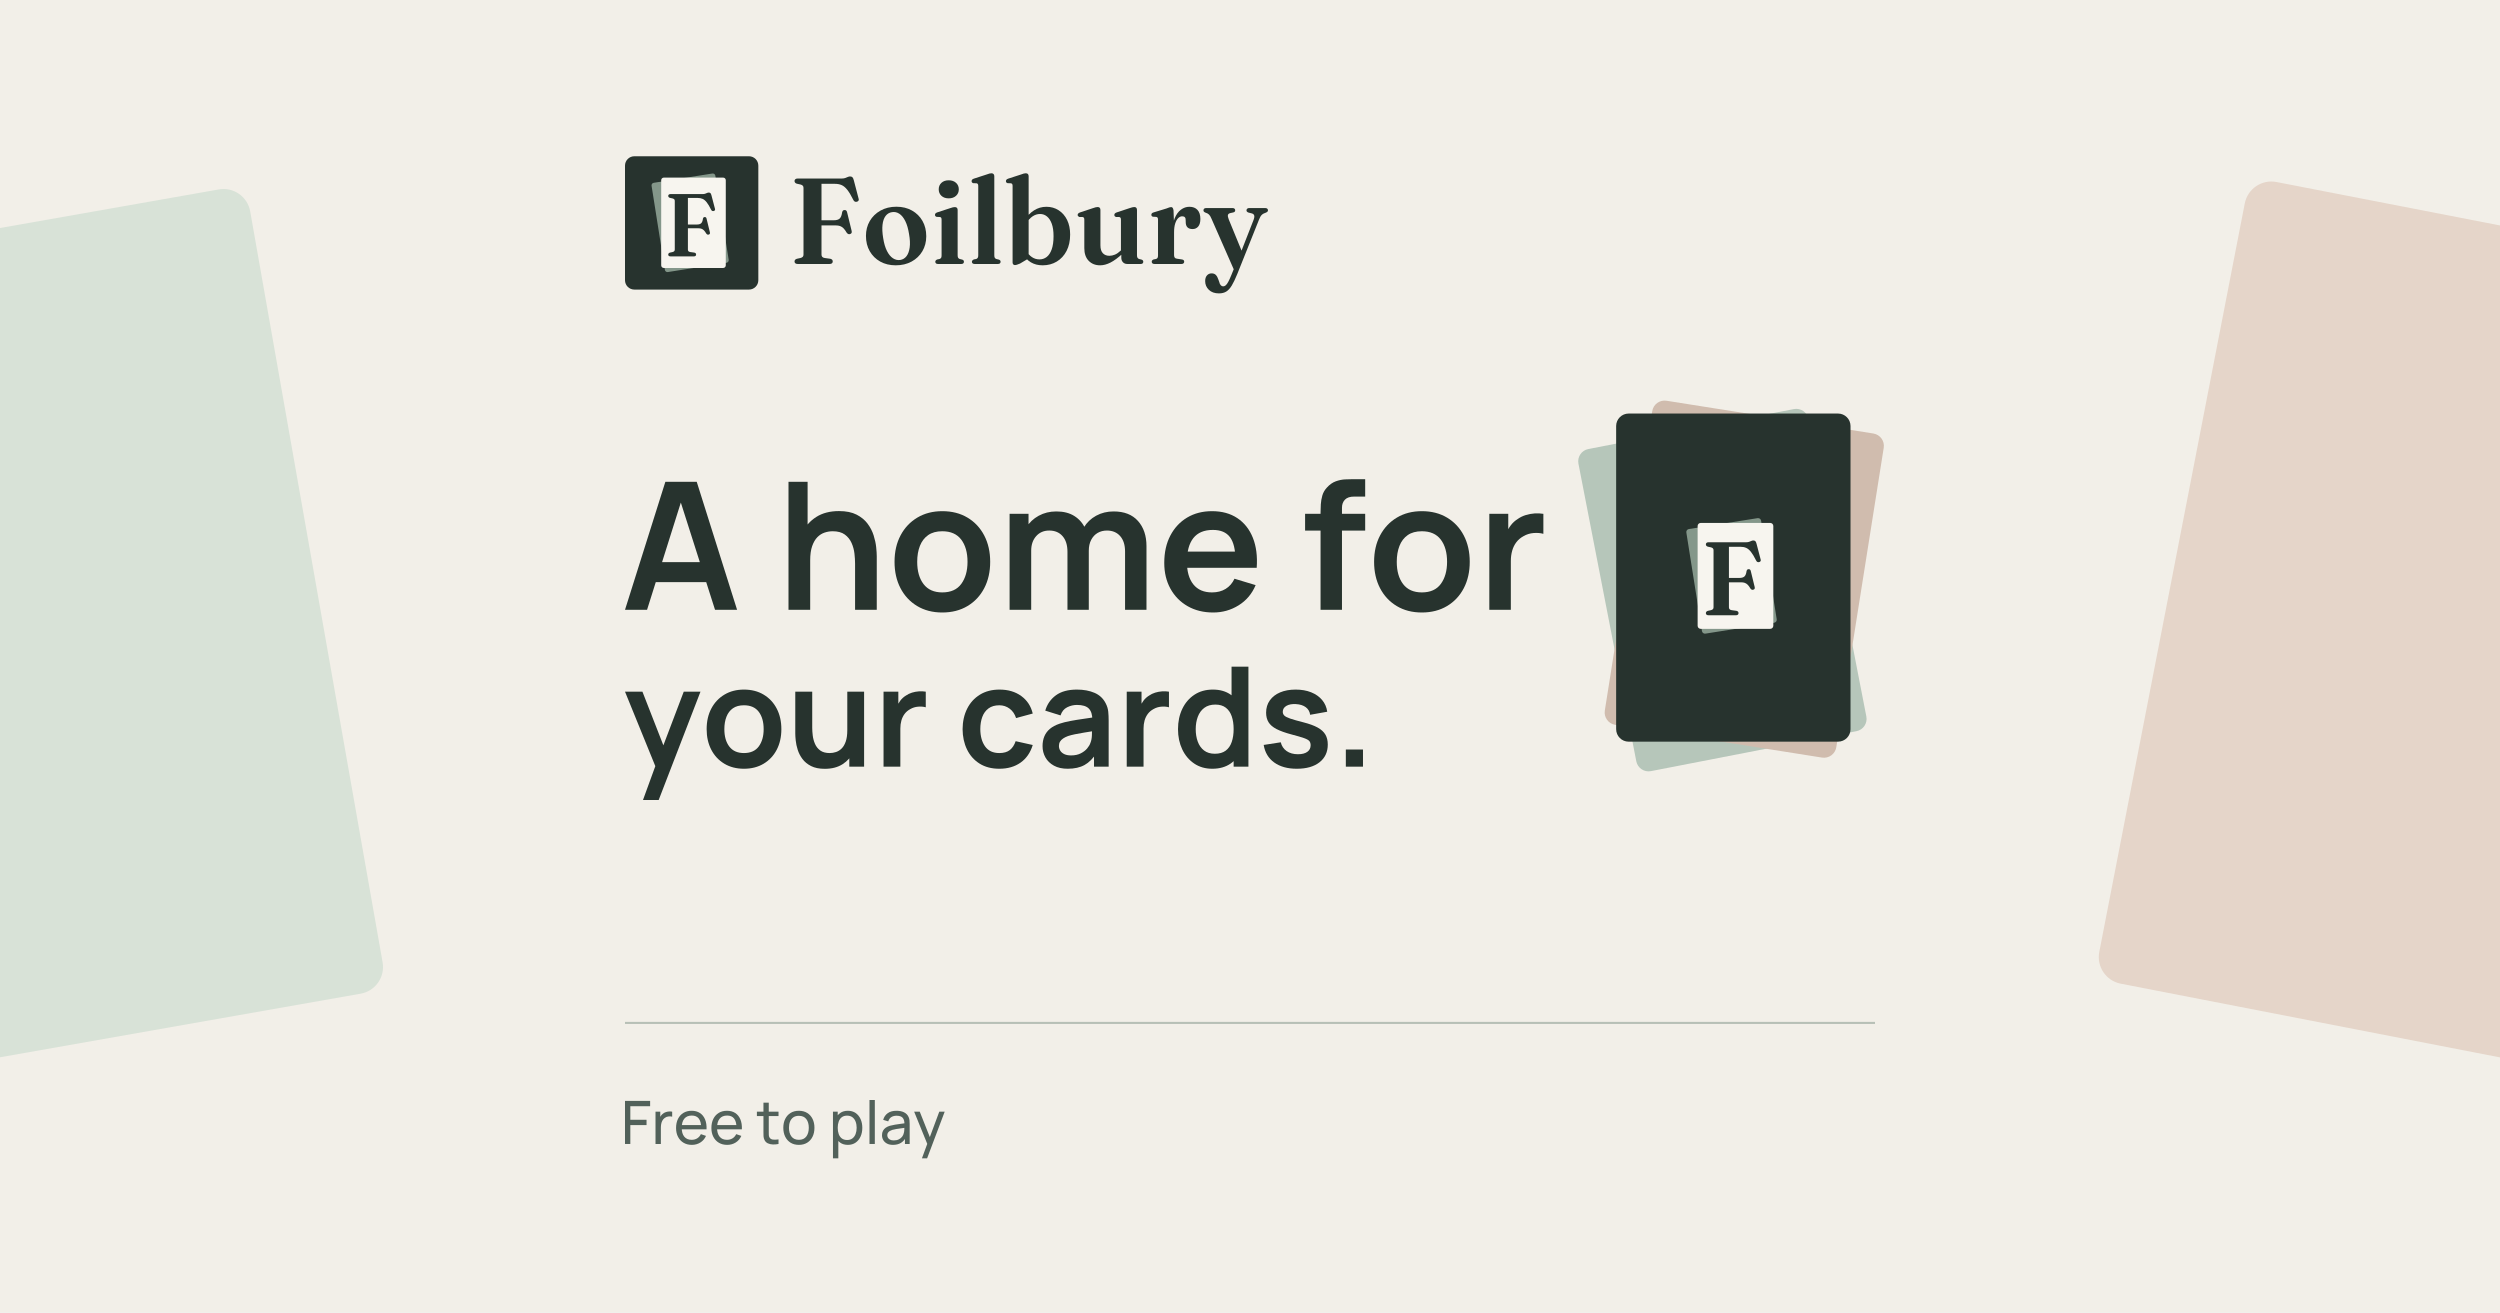
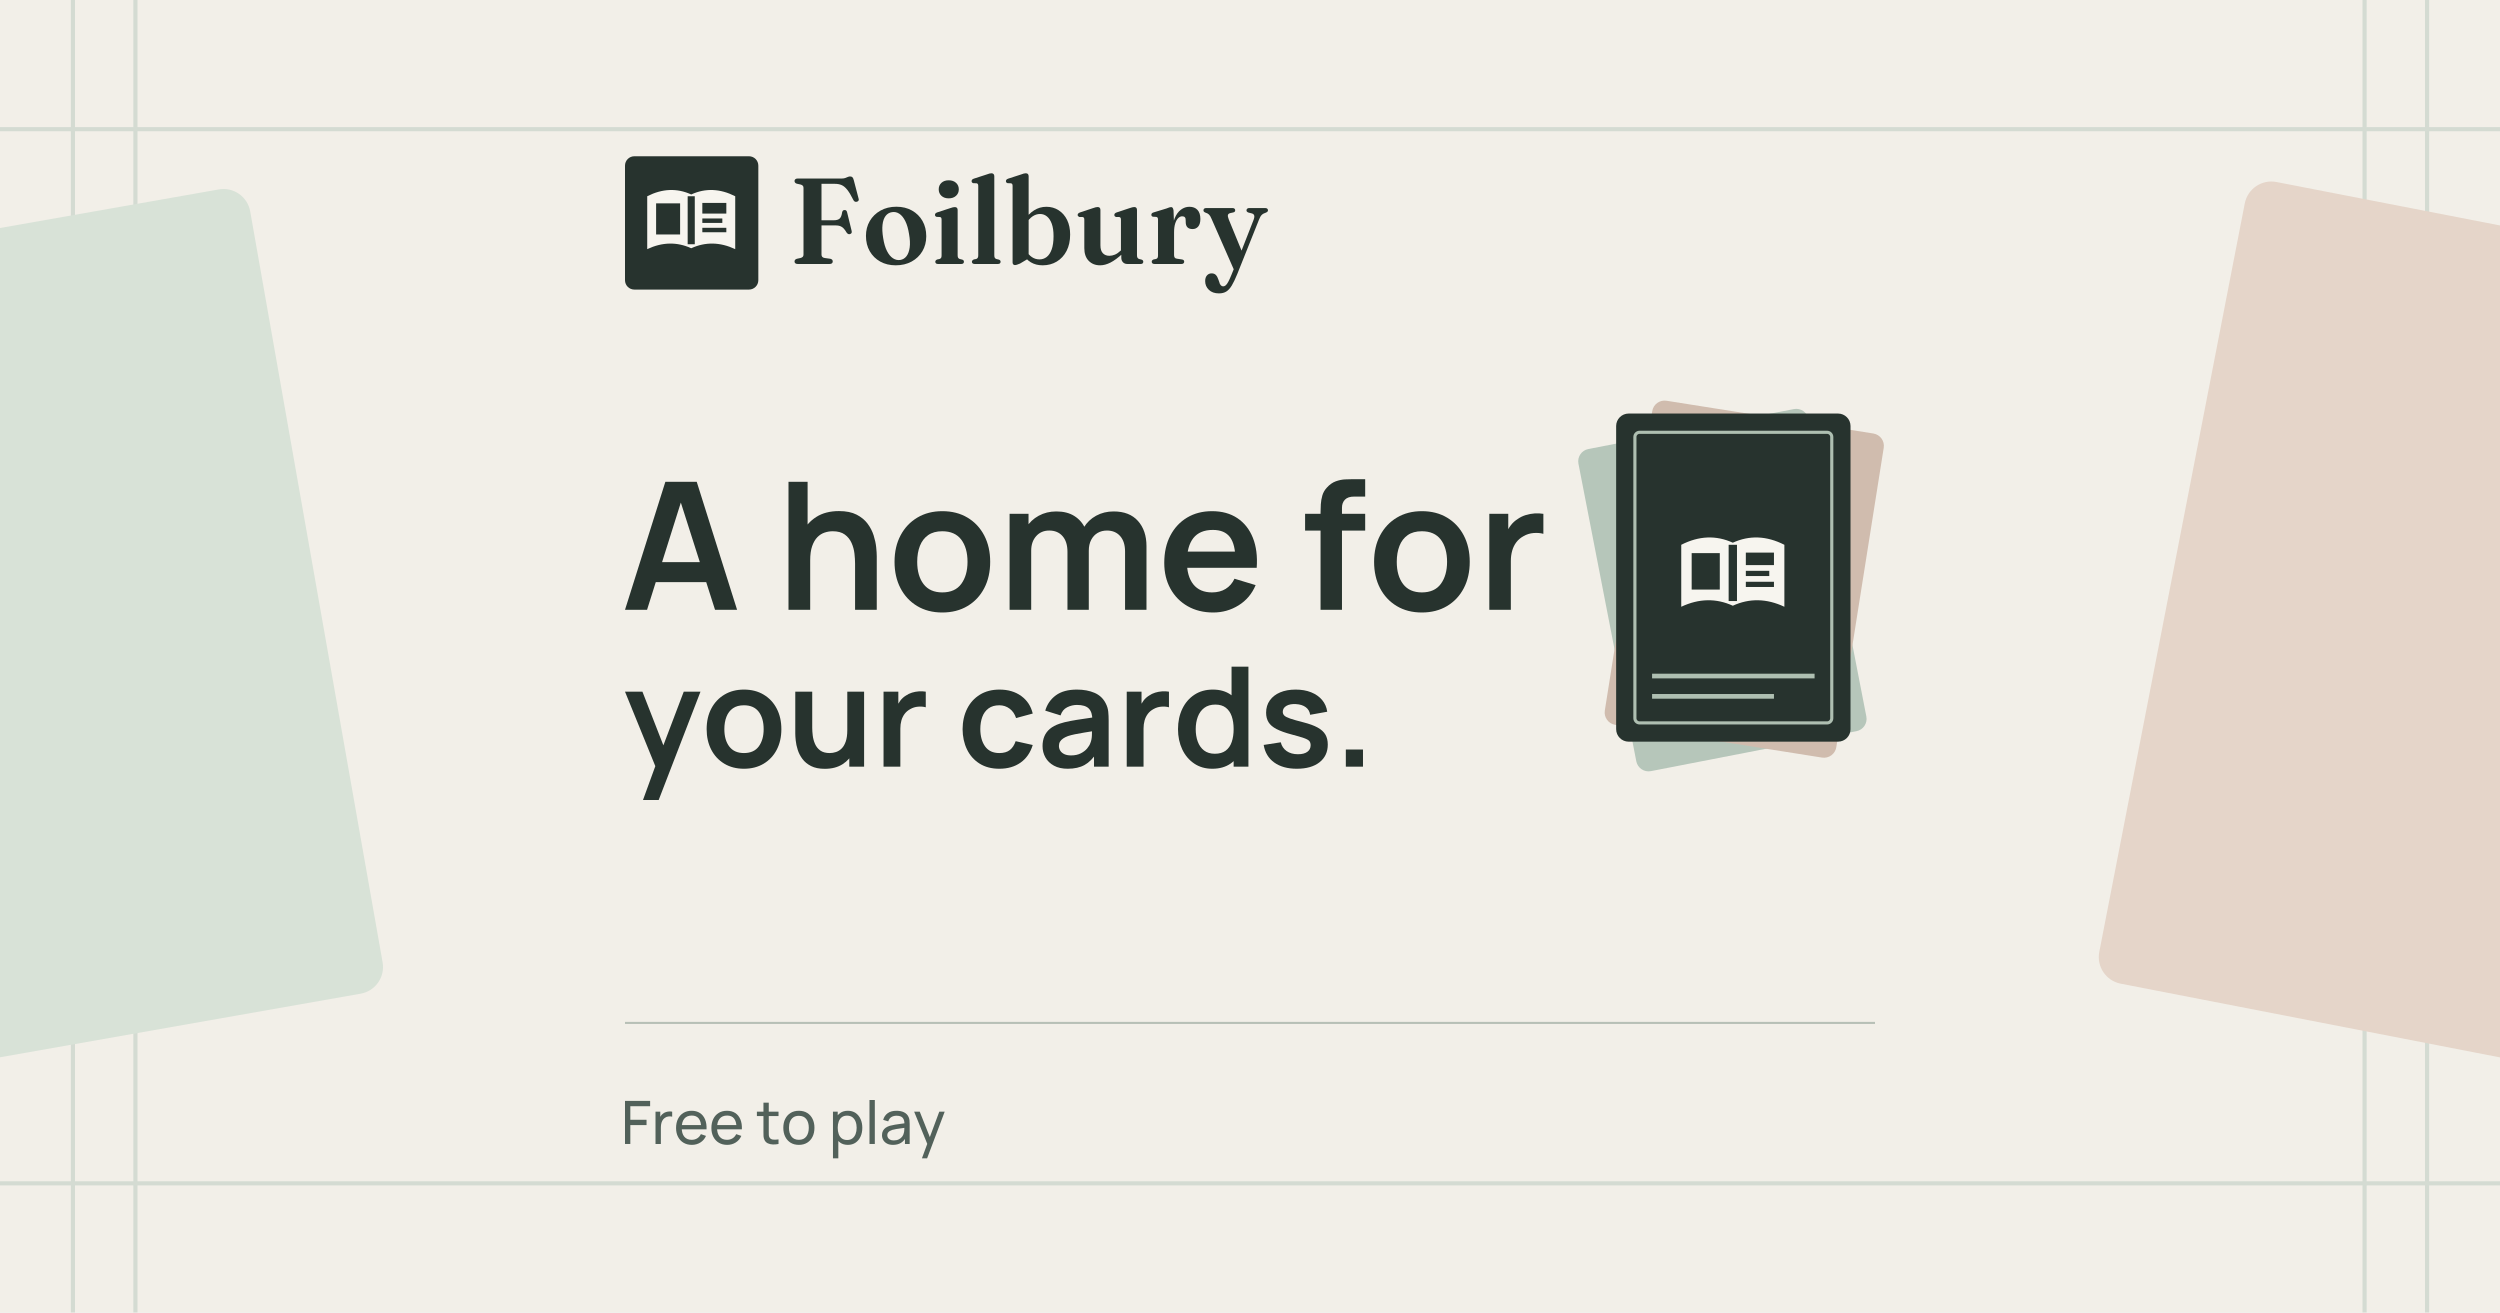
<svg xmlns="http://www.w3.org/2000/svg" width="1200" height="630" viewBox="0 0 1200 630">
  <rect width="1200" height="630" fill="#f2efe8" />
+   <path d="M35 0 V630 M65 0 V630 M1135 0 V630 M1165 0 V630 M0 62 H1200 M0 568 H1200" fill="none" stroke="#b6c8bc" stroke-width="2" opacity=".5" />
  <g aria-hidden="true">
    <rect x="-126" y="110" width="280" height="392" rx="13" fill="#d8e2d7" transform="rotate(-10 14 306)" />
    <rect x="1040" y="108" width="280" height="392" rx="13" fill="#e5d5c9" transform="rotate(11 1180 304)" />
  </g>
  <svg x="380" y="82" width="230" height="60" viewBox="0 0 7836.945 2048">
    <g fill="#27332e" transform="translate(-44 1526) scale(1 -1)">
      <path transform="translate(0 0)" d="M859 1400Q894 1400 917.5 1409.5Q941 1419 959 1426.5Q977 1434 994 1434Q1020 1434 1033 1420.5Q1046 1407 1055 1372L1134 1070Q1141 1051 1132 1037Q1123 1023 1102 1019Q1086 1015 1071 1022.5Q1056 1030 1046 1052Q993 1159 948 1215.5Q903 1272 855.5 1292.5Q808 1313 747 1313L526 1313L526 153Q526 129 539 115.5Q552 102 578 98L672 85Q692 79 701 69Q710 59 710 40Q710 22 697 11Q684 0 660 0L135 0Q110 0 97 11Q84 22 84 40Q84 73 122 85L182 98Q205 104 218 116.5Q231 129 231 153L231 1247Q231 1271 218 1283.5Q205 1296 182 1302L122 1315Q84 1327 84 1360Q84 1377 97 1388.5Q110 1400 135 1400ZM416 716L727 716Q793 716 823.5 744Q854 772 864 847Q869 866 877.5 874.5Q886 883 904 884Q937 885 945 848L1019 545Q1025 522 1018.5 508.5Q1012 495 993 490Q980 485 966 490Q952 495 939 512Q912 559 886.5 584.5Q861 610 831 621Q801 632 756 632L416 632Z" />
      <path transform="translate(1197.281 0)" d="M556 938Q700 938 810.5 876Q921 814 983 705.5Q1045 597 1045 454Q1045 317 981.5 209Q918 101 805 39.5Q692 -22 545 -22Q400 -22 290.5 39.5Q181 101 119 209Q57 317 57 460Q57 596 119.5 703.5Q182 811 295 874.5Q408 938 556 938ZM621 66Q683 77 722 128.5Q761 180 773.5 271Q786 362 763 490Q743 619 701.5 702.5Q660 786 603.5 823Q547 860 483 849Q418 839 378.5 786.5Q339 734 328.5 643Q318 552 339 425Q359 296 401 213Q443 130 500 93Q557 56 621 66Z" />
      <path transform="translate(2329.435 0)" d="M427 885L427 143Q427 114 435.5 101Q444 88 460 82L501 72Q516 67 523 58.5Q530 50 530 36Q530 19 519 9.5Q508 0 488 0L103 0Q84 0 72.5 9.5Q61 19 61 36Q61 49 68.5 57.5Q76 66 90 73L132 82Q149 89 156.5 101Q164 113 164 143L164 726Q164 748 157 758Q150 768 137 769L82 772Q67 778 61.5 785.5Q56 793 56 804Q56 819 64 828Q72 837 92 845L303 914Q331 924 348.5 928Q366 932 381 932Q404 932 415.5 919.5Q427 907 427 885ZM281 1075Q206 1075 161.5 1116.5Q117 1158 117 1223Q117 1288 161.5 1329.5Q206 1371 281 1371Q355 1371 400.5 1329.5Q446 1288 446 1223Q446 1158 400.5 1116.5Q355 1075 281 1075Z" />
      <path transform="translate(2928.135 0)" d="M429 1437L429 143Q429 114 437 101Q445 88 461 82L501 72Q517 67 524.5 58.5Q532 50 532 36Q532 19 521 9.5Q510 0 489 0L105 0Q85 0 73.5 9.5Q62 19 62 36Q62 50 70 58Q78 66 92 74L134 82Q149 89 157.5 101Q166 113 166 143L166 1278Q166 1299 159 1309.5Q152 1320 138 1322L84 1324Q70 1328 63.5 1336.5Q57 1345 57 1357Q57 1371 65 1380.5Q73 1390 94 1398L303 1466Q332 1477 349.5 1481.5Q367 1486 382 1486Q406 1486 417.5 1472.5Q429 1459 429 1437Z" />
      <path transform="translate(3531.717 0)" d="M388 1437L388 91L247 7Q217 -5 198 -11.5Q179 -18 163 -18Q147 -18 136 -7Q125 4 125 24L125 1278Q125 1299 118.5 1309.5Q112 1320 97 1322L43 1324Q29 1328 22.5 1336.5Q16 1345 16 1357Q16 1371 24 1380.5Q32 1390 53 1398L263 1466Q291 1477 308 1481.5Q325 1486 341 1486Q366 1486 377 1472.5Q388 1459 388 1437ZM344 660L310 709Q384 819 476 878Q568 937 679 937Q792 937 880.5 879.5Q969 822 1018.5 720.5Q1068 619 1068 482Q1068 327 1009.5 214Q951 101 849 39.5Q747 -22 618 -22Q506 -22 424 27.5Q342 77 290 169L343 225Q385 151 441 113Q497 75 565 75Q632 75 683.5 114.5Q735 154 765.5 238.5Q796 323 796 455Q796 579 767 658.5Q738 738 688.5 778.5Q639 819 575 819Q509 819 451 779Q393 739 344 660Z" />
      <path transform="translate(4688.873 0)" d="M749 103L749 183L743 187L743 725Q743 747 736.5 756.5Q730 766 716 769L662 770Q646 777 640.5 784Q635 791 635 804Q635 817 643 826.5Q651 836 671 844L882 914Q910 923 928 928Q946 933 961 933Q984 933 995 920Q1006 907 1006 885L1006 143Q1006 115 1014.5 101.5Q1023 88 1040 82L1080 72Q1095 67 1102 58.5Q1109 50 1109 36Q1109 19 1098.5 9.5Q1088 0 1067 0L845 0Q803 0 776 28.5Q749 57 749 103ZM143 259L143 725Q143 747 136.5 756.5Q130 766 116 769L61 770Q47 777 40.5 784Q34 791 34 804Q34 817 43 826.5Q52 836 71 844L282 914Q311 924 328.5 928.5Q346 933 361 933Q385 933 396 920Q407 907 407 885L407 305Q407 218 447 176Q487 134 554 134Q598 134 644 153Q690 172 738 218L776 251L813 210L773 172Q659 67 570.5 22.5Q482 -22 402 -22Q286 -22 214.5 52Q143 126 143 259Z" />
      <path transform="translate(5876.398 0)" d="M397 514Q397 653 436 748Q475 843 539 890Q603 937 677 937Q763 937 810 885.5Q857 834 857 738Q857 655 821.5 613.5Q786 572 730 572Q673 572 645 601Q617 630 617 684L616 719Q617 749 603 765Q589 781 559 781Q525 781 494.5 752Q464 723 445 664.5Q426 606 426 517ZM417 879L426 627L426 145Q426 120 436 105Q446 90 470 87L556 74Q575 71 583.5 61.5Q592 52 592 37Q592 20 580 10Q568 0 549 0L103 0Q83 0 71.5 9.5Q60 19 60 37Q60 50 67 58.5Q74 67 90 74L131 82Q148 88 155.5 100.5Q163 113 163 141L163 726Q163 749 156 758.5Q149 768 136 771L81 774Q67 777 60.5 785Q54 793 54 807Q54 819 62 829Q70 839 91 845L301 909Q332 922 349 927Q366 932 378 932Q394 932 403 919.5Q412 907 417 879Z" />
      <path transform="translate(6783.945 0)" d="M649 158L510 -119L131 743Q112 789 90.5 810Q69 831 31 842Q15 849 7.5 857.5Q0 866 0 879Q0 896 11 906Q22 916 43 916L478 916Q498 916 509 906Q520 896 520 879Q520 865 512 856.5Q504 848 487 844L441 834Q407 826 401 803Q395 780 414 731ZM458 -179L531 1L565 68L819 717Q840 769 831 796Q822 823 783 831L738 842Q722 848 713.5 856.5Q705 865 705 878Q705 896 717 906Q729 916 747 916L1013 916Q1034 916 1045.5 906Q1057 896 1057 879Q1057 868 1050 859Q1043 850 1025 842Q980 828 955.5 804.5Q931 781 910 726L554 -165Q505 -285 464 -353Q423 -421 374.5 -451.5Q326 -482 253 -482Q149 -482 88.5 -423.5Q28 -365 28 -280Q28 -221 57.5 -187.5Q87 -154 134 -154Q178 -154 203.5 -180.5Q229 -207 245 -257L259 -296Q266 -330 283.5 -348.5Q301 -367 323 -367Q344 -367 364.5 -350Q385 -333 407.5 -290.5Q430 -248 458 -179Z" />
    </g>
  </svg>
  <svg x="300" y="75" width="64" height="64" viewBox="0 0 512 512">
-     <mask id="social-letter-header" maskUnits="userSpaceOnUse" x="0" y="0" width="512" height="512">
-       <rect width="512" height="512" fill="white" />
-       <g fill="black">
-         <g transform="translate(151.6419 384.5568) scale(0.17093 -0.17093)">
-           <path transform="translate(0 0)" d="M859 1400Q894 1400 917.5 1409.5Q941 1419 959 1426.5Q977 1434 994 1434Q1020 1434 1033 1420.5Q1046 1407 1055 1372L1134 1070Q1141 1051 1132 1037Q1123 1023 1102 1019Q1086 1015 1071 1022.5Q1056 1030 1046 1052Q993 1159 948 1215.5Q903 1272 855.5 1292.5Q808 1313 747 1313L526 1313L526 153Q526 129 539 115.5Q552 102 578 98L672 85Q692 79 701 69Q710 59 710 40Q710 22 697 11Q684 0 660 0L135 0Q110 0 97 11Q84 22 84 40Q84 73 122 85L182 98Q205 104 218 116.5Q231 129 231 153L231 1247Q231 1271 218 1283.5Q205 1296 182 1302L122 1315Q84 1327 84 1360Q84 1377 97 1388.5Q110 1400 135 1400ZM416 716L727 716Q793 716 823.5 744Q854 772 864 847Q869 866 877.5 874.5Q886 883 904 884Q937 885 945 848L1019 545Q1025 522 1018.5 508.5Q1012 495 993 490Q980 485 966 490Q952 495 939 512Q912 559 886.5 584.5Q861 610 831 621Q801 632 756 632L416 632Z" />
-         </g>
-       </g>
-     </mask>
    <rect width="512" height="512" rx="36" fill="#27332e" />
    <g>
-       <rect x="126" y="82" width="248" height="347" rx="10" fill="#84978a" transform="rotate(-9 250 255)" />
-       <rect x="139" y="82" width="248" height="347" rx="10" fill="#f7f5ef" />
-       <g fill="#27332e">
-         <g transform="translate(151.6419 384.5568) scale(0.17093 -0.17093)">
-           <path transform="translate(0 0)" d="M859 1400Q894 1400 917.5 1409.5Q941 1419 959 1426.5Q977 1434 994 1434Q1020 1434 1033 1420.5Q1046 1407 1055 1372L1134 1070Q1141 1051 1132 1037Q1123 1023 1102 1019Q1086 1015 1071 1022.5Q1056 1030 1046 1052Q993 1159 948 1215.5Q903 1272 855.5 1292.5Q808 1313 747 1313L526 1313L526 153Q526 129 539 115.5Q552 102 578 98L672 85Q692 79 701 69Q710 59 710 40Q710 22 697 11Q684 0 660 0L135 0Q110 0 97 11Q84 22 84 40Q84 73 122 85L182 98Q205 104 218 116.5Q231 129 231 153L231 1247Q231 1271 218 1283.5Q205 1296 182 1302L122 1315Q84 1327 84 1360Q84 1377 97 1388.5Q110 1400 135 1400ZM416 716L727 716Q793 716 823.5 744Q854 772 864 847Q869 866 877.5 874.5Q886 883 904 884Q937 885 945 848L1019 545Q1025 522 1018.5 508.5Q1012 495 993 490Q980 485 966 490Q952 495 939 512Q912 559 886.5 584.5Q861 610 831 621Q801 632 756 632L416 632Z" />
+       <g transform="scale(1.706667)">
+         <mask id="social-album-header" maskUnits="userSpaceOnUse" x="0" y="0" width="300" height="300">
+           <rect width="300" height="300" fill="white" />
+           <g fill="black">
+             <path d="M141 90 H157 V198 H141 Z M70 106 H124 V176 H70 Z M174 105 H228 V129 H174 Z M174 140 H219 V150 H174 Z M174 161 H228 V171 H174 Z" />
+           </g>
+         </mask>
+         <g fill="#f7f5ef" mask="url(#social-album-header)">
+           <path d="M50 90 Q101 64 149 86 Q197 64 248 90 V209 Q197 185 149 207 Q101 185 50 209 Z" />
        </g>
      </g>
    </g>
  </svg>
  <g fill="#27332e" transform="translate(298.2933 292.72) scale(0.04266667 -0.04266667)">
    <path transform="translate(0 0)" d="M40 0L494 1440L847 1440L1301 0L1053 0L641 1292L695 1292L288 0ZM293 312L293 537L1049 537L1049 312Z" />
    <path transform="translate(1741.333 0)" d="M887 0L887 520Q887 571 880 633Q873 695 847.5 752.5Q822 810 771.5 847Q721 884 635 884Q589 884 544 869Q499 854 463 817.5Q427 781 404.5 717.5Q382 654 382 555L239 616Q239 754 292.5 866Q346 978 450 1044.5Q554 1111 706 1111Q826 1111 904 1071Q982 1031 1028 969Q1074 907 1096 837Q1118 767 1124.5 704.5Q1131 642 1131 603L1131 0ZM138 0L138 1440L353 1440L353 682L382 682L382 0Z" />
    <path transform="translate(2992.333 0)" d="M617 -30Q455 -30 334 43Q213 116 146.5 244.5Q80 373 80 540Q80 710 148 838Q216 966 337 1038Q458 1110 617 1110Q780 1110 901.5 1037Q1023 964 1089.5 835.5Q1156 707 1156 540Q1156 372 1089 243.5Q1022 115 900.5 42.5Q779 -30 617 -30ZM617 196Q761 196 831 292Q901 388 901 540Q901 697 830 790.5Q759 884 617 884Q520 884 458 840.5Q396 797 365.5 719.5Q335 642 335 540Q335 383 406.5 289.5Q478 196 617 196Z" />
    <path transform="translate(4228.667 0)" d="M1437 0L1437 656Q1437 767 1382 829.5Q1327 892 1233 892Q1175 892 1129 865.5Q1083 839 1056 787.5Q1029 736 1029 665L922 728Q921 840 972.5 925.5Q1024 1011 1112 1059Q1200 1107 1308 1107Q1487 1107 1582.5 999.5Q1678 892 1678 717L1678 0ZM138 0L138 1080L351 1080L351 745L381 745L381 0ZM789 0L789 653Q789 766 734 829Q679 892 584 892Q493 892 437 829Q381 766 381 665L273 737Q273 842 325 926Q377 1010 465.5 1058.5Q554 1107 664 1107Q785 1107 866.5 1055.5Q948 1004 988.5 915.5Q1029 827 1029 716L1029 0Z" />
    <path transform="translate(6026.667 0)" d="M631 -30Q467 -30 343 41Q219 112 149.5 238Q80 364 80 528Q80 705 148.5 835.5Q217 966 337.5 1038Q458 1110 617 1110Q785 1110 902.5 1031.5Q1020 953 1077 810Q1134 667 1120 473L881 473L881 561Q880 737 819 818Q758 899 627 899Q480 899 407.5 807.5Q335 716 335 540Q335 376 407.5 286Q480 196 617 196Q706 196 770.5 235.5Q835 275 870 350L1108 278Q1047 132 917 51Q787 -30 631 -30ZM259 473L259 655L1002 655L1002 473Z" />
    <path transform="translate(7631 0)" d="M234 0L234 1097Q234 1138 237 1187.5Q240 1237 254 1286Q268 1335 305 1375Q351 1426 404.5 1445.5Q458 1465 510 1467.5Q562 1470 601 1470L736 1470L736 1274L611 1274Q542 1274 508.5 1239.5Q475 1205 475 1149L475 0ZM60 891L60 1080L736 1080L736 891Z" />
    <path transform="translate(8387.333 0)" d="M617 -30Q455 -30 334 43Q213 116 146.5 244.5Q80 373 80 540Q80 710 148 838Q216 966 337 1038Q458 1110 617 1110Q780 1110 901.5 1037Q1023 964 1089.5 835.5Q1156 707 1156 540Q1156 372 1089 243.5Q1022 115 900.5 42.5Q779 -30 617 -30ZM617 196Q761 196 831 292Q901 388 901 540Q901 697 830 790.5Q759 884 617 884Q520 884 458 840.5Q396 797 365.5 719.5Q335 642 335 540Q335 383 406.5 289.5Q478 196 617 196Z" />
    <path transform="translate(9623.667 0)" d="M140 0L140 1080L353 1080L353 817L327 851Q347 905 380.5 949.5Q414 994 461 1023Q501 1051 549.5 1066Q598 1081 649 1084.5Q700 1088 748 1080L748 855Q700 869 638 864Q576 859 525 829Q475 802 443.5 760Q412 718 397 664.5Q382 611 382 549L382 0Z" />
  </g>
  <g fill="#27332e" transform="translate(299.2333 368) scale(0.03333333 -0.03333333)">
    <path transform="translate(0 0)" d="M282 -480L490 91L494 -77L23 1080L274 1080L608 224L544 224L869 1080L1110 1080L508 -480Z" />
    <path transform="translate(1118.667 0)" d="M617 -30Q455 -30 334 43Q213 116 146.5 244.5Q80 373 80 540Q80 710 148 838Q216 966 337 1038Q458 1110 617 1110Q780 1110 901.5 1037Q1023 964 1089.5 835.5Q1156 707 1156 540Q1156 372 1089 243.5Q1022 115 900.5 42.5Q779 -30 617 -30ZM617 196Q761 196 831 292Q901 388 901 540Q901 697 830 790.5Q759 884 617 884Q520 884 458 840.5Q396 797 365.5 719.5Q335 642 335 540Q335 383 406.5 289.5Q478 196 617 196Z" />
    <path transform="translate(2355 0)" d="M545 -31Q425 -31 347 9Q269 49 223 111Q177 173 155 243Q133 313 126.5 376Q120 439 120 477L120 1080L364 1080L364 560Q364 510 371.5 448Q379 386 404 328Q429 270 479.5 233Q530 196 616 196Q662 196 707 211Q752 226 788.5 262.5Q825 299 847 363Q869 427 869 525L1012 464Q1012 326 958.5 214Q905 102 801 35.5Q697 -31 545 -31ZM898 0L898 335L869 335L869 1080L1111 1080L1111 0Z" />
    <path transform="translate(3606 0)" d="M140 0L140 1080L353 1080L353 817L327 851Q347 905 380.5 949.5Q414 994 461 1023Q501 1051 549.5 1066Q598 1081 649 1084.5Q700 1088 748 1080L748 855Q700 869 638 864Q576 859 525 829Q475 802 443.5 760Q412 718 397 664.5Q382 611 382 549L382 0Z" />
    <path transform="translate(4804.333 0)" d="M609 -30Q442 -30 324 44.5Q206 119 143.5 248Q81 377 80 540Q81 706 145.5 834.5Q210 963 329 1036.5Q448 1110 612 1110Q797 1110 924.5 1017.5Q1052 925 1090 765L850 700Q822 787 757 835.5Q692 884 609 884Q515 884 454 839.5Q393 795 364 717Q335 639 335 540Q336 386 404.5 291Q473 196 609 196Q706 196 761 240Q816 284 844 367L1090 312Q1040 147 915 58.5Q790 -30 609 -30Z" />
    <path transform="translate(5955.667 0)" d="M442 -30Q325 -30 244 14.5Q163 59 121.5 133Q80 207 80 296Q80 374 106 436.5Q132 499 186 544.5Q240 590 326 619Q391 641 478.5 657.5Q566 674 668.5 688.5Q771 703 883 720L797 671Q798 783 747 836Q696 889 575 889Q502 889 434 855Q366 821 339 738L119 807Q159 944 271.5 1027Q384 1110 575 1110Q720 1110 829 1063Q938 1016 991 909Q1020 852 1026 792.5Q1032 733 1032 663L1032 0L821 0L821 234L856 196Q783 79 685.5 24.5Q588 -30 442 -30ZM490 162Q572 162 630 191.5Q688 221 722.5 262.5Q757 304 769 341Q788 387 790.5 446.5Q793 506 793 543L867 521Q758 504 680 491Q602 478 546 466.5Q490 455 447 441Q406 426 376.5 406Q347 386 331.5 360Q316 334 316 299Q316 260 336 229Q356 198 394.5 180Q433 162 490 162Z" />
    <path transform="translate(7108 0)" d="M140 0L140 1080L353 1080L353 817L327 851Q347 905 380.5 949.5Q414 994 461 1023Q501 1051 549.5 1066Q598 1081 649 1084.5Q700 1088 748 1080L748 855Q700 869 638 864Q576 859 525 829Q475 802 443.5 760Q412 718 397 664.5Q382 611 382 549L382 0Z" />
    <path transform="translate(7906.333 0)" d="M573 -30Q424 -30 313 45Q202 120 141 249Q80 378 80 540Q80 704 142 833Q204 962 316.5 1036Q429 1110 582 1110Q736 1110 840.5 1035.5Q945 961 999 832Q1053 703 1053 540Q1053 379 999 249.5Q945 120 838 45Q731 -30 573 -30ZM610 186Q707 186 766.5 230.5Q826 275 853.5 355.5Q881 436 881 540Q881 646 853.5 725.5Q826 805 768 849.5Q710 894 618 894Q521 894 458 846.5Q395 799 365 718.5Q335 638 335 540Q335 441 364.5 360.5Q394 280 455 233Q516 186 610 186ZM881 0L881 758L851 758L851 1440L1094 1440L1094 0Z" />
    <path transform="translate(9140 0)" d="M557 -30Q357 -30 232 60Q107 150 80 313L326 351Q345 271 410 225Q475 179 574 179Q661 179 708.5 213.5Q756 248 756 308Q756 345 738.5 367.5Q721 390 662 411Q603 432 481 464Q345 500 265 541.5Q185 583 150 640Q115 697 115 778Q115 879 168 954Q221 1029 316.5 1069.5Q412 1110 540 1110Q666 1110 763.5 1071Q861 1032 921.5 960Q982 888 995 791L749 747Q740 816 686.5 856Q633 896 544 901Q459 906 407 875.5Q355 845 355 790Q355 759 376 737Q397 715 460.5 693Q524 671 650 639Q780 606 857 563.5Q934 521 968.5 462Q1003 403 1003 319Q1003 157 884.5 63.5Q766 -30 557 -30Z" />
    <path transform="translate(10223 0)" d="M180 0L180 247L427 247L427 0Z" />
  </g>
  <g transform="translate(235 50) scale(.75)" aria-hidden="true">
    <rect x="714" y="206" width="150" height="210" rx="8" fill="#b6c6ba" transform="rotate(-11 789 311)" />
    <rect x="728" y="199" width="150" height="210" rx="8" fill="#d0bcae" transform="rotate(9 803 304)" />
    <rect x="721" y="198" width="150" height="210" rx="8" fill="#27332e" />
+     <rect x="733" y="210" width="126" height="186" rx="3" fill="none" stroke="#aebfb1" stroke-width="2" />
+     <path d="M744 366 H848 M744 379 H822" stroke="#aebfb1" stroke-width="3" />
    <svg x="746" y="252" width="100" height="100" viewBox="0 0 512 512">
-       <mask id="social-letter-card" maskUnits="userSpaceOnUse" x="0" y="0" width="512" height="512">
-         <rect width="512" height="512" fill="white" />
-         <g fill="black">
-           <g transform="translate(151.6419 384.5568) scale(0.17093 -0.17093)">
-             <path transform="translate(0 0)" d="M859 1400Q894 1400 917.5 1409.5Q941 1419 959 1426.5Q977 1434 994 1434Q1020 1434 1033 1420.5Q1046 1407 1055 1372L1134 1070Q1141 1051 1132 1037Q1123 1023 1102 1019Q1086 1015 1071 1022.5Q1056 1030 1046 1052Q993 1159 948 1215.5Q903 1272 855.5 1292.5Q808 1313 747 1313L526 1313L526 153Q526 129 539 115.5Q552 102 578 98L672 85Q692 79 701 69Q710 59 710 40Q710 22 697 11Q684 0 660 0L135 0Q110 0 97 11Q84 22 84 40Q84 73 122 85L182 98Q205 104 218 116.5Q231 129 231 153L231 1247Q231 1271 218 1283.5Q205 1296 182 1302L122 1315Q84 1327 84 1360Q84 1377 97 1388.5Q110 1400 135 1400ZM416 716L727 716Q793 716 823.5 744Q854 772 864 847Q869 866 877.5 874.5Q886 883 904 884Q937 885 945 848L1019 545Q1025 522 1018.5 508.5Q1012 495 993 490Q980 485 966 490Q952 495 939 512Q912 559 886.5 584.5Q861 610 831 621Q801 632 756 632L416 632Z" />
-           </g>
-         </g>
-       </mask>
      <rect width="512" height="512" rx="36" fill="#27332e" />
      <g>
-         <rect x="126" y="82" width="248" height="347" rx="10" fill="#84978a" transform="rotate(-9 250 255)" />
-         <rect x="139" y="82" width="248" height="347" rx="10" fill="#f7f5ef" />
-         <g fill="#27332e">
-           <g transform="translate(151.6419 384.5568) scale(0.17093 -0.17093)">
-             <path transform="translate(0 0)" d="M859 1400Q894 1400 917.5 1409.5Q941 1419 959 1426.5Q977 1434 994 1434Q1020 1434 1033 1420.5Q1046 1407 1055 1372L1134 1070Q1141 1051 1132 1037Q1123 1023 1102 1019Q1086 1015 1071 1022.5Q1056 1030 1046 1052Q993 1159 948 1215.5Q903 1272 855.5 1292.5Q808 1313 747 1313L526 1313L526 153Q526 129 539 115.5Q552 102 578 98L672 85Q692 79 701 69Q710 59 710 40Q710 22 697 11Q684 0 660 0L135 0Q110 0 97 11Q84 22 84 40Q84 73 122 85L182 98Q205 104 218 116.5Q231 129 231 153L231 1247Q231 1271 218 1283.5Q205 1296 182 1302L122 1315Q84 1327 84 1360Q84 1377 97 1388.5Q110 1400 135 1400ZM416 716L727 716Q793 716 823.5 744Q854 772 864 847Q869 866 877.5 874.5Q886 883 904 884Q937 885 945 848L1019 545Q1025 522 1018.5 508.5Q1012 495 993 490Q980 485 966 490Q952 495 939 512Q912 559 886.5 584.5Q861 610 831 621Q801 632 756 632L416 632Z" />
+         <g transform="scale(1.706667)">
+           <mask id="social-album-card" maskUnits="userSpaceOnUse" x="0" y="0" width="300" height="300">
+             <rect width="300" height="300" fill="white" />
+             <g fill="black">
+               <path d="M141 90 H157 V198 H141 Z M70 106 H124 V176 H70 Z M174 105 H228 V129 H174 Z M174 140 H219 V150 H174 Z M174 161 H228 V171 H174 Z" />
+             </g>
+           </mask>
+           <g fill="#f7f5ef" mask="url(#social-album-card)">
+             <path d="M50 90 Q101 64 149 86 Q197 64 248 90 V209 Q197 185 149 207 Q101 185 50 209 Z" />
          </g>
        </g>
      </g>
    </svg>
  </g>
  <path d="M300 491 H900" stroke="#b7c0b6" stroke-width="1" />
  <g fill="#52615a" transform="translate(297.9897 549.1077) scale(0.01435897 -0.01435897)">
    <path transform="translate(0 0)" d="M140 0L140 1440L980 1440L980 1262L318 1262L318 809L860 809L860 631L318 631L318 0Z" />
    <path transform="translate(1020 0)" d="M140 0L140 1080L299 1080L299 819L273 853Q292 903 322.5 945Q353 987 391 1014Q433 1048 486 1065.5Q539 1083 594 1086.5Q649 1090 697 1080L697 913Q641 927 574 920Q507 913 450 872Q398 834 369.5 781.5Q341 729 330 667.5Q319 606 319 542L319 0Z" />
    <path transform="translate(1767 0)" d="M608 -30Q449 -30 330.5 40.5Q212 111 146 237.5Q80 364 80 533Q80 710 145 839.5Q210 969 326.5 1039.5Q443 1110 600 1110Q763 1110 877.5 1035Q992 960 1049.5 821Q1107 682 1099 490L919 490L919 554Q916 753 838 851.5Q760 950 606 950Q441 950 355 844Q269 738 269 540Q269 349 355 244Q441 139 600 139Q707 139 786 188Q865 237 910 329L1081 270Q1018 127 891.5 48.5Q765 -30 608 -30ZM209 490L209 633L1007 633L1007 490Z" />
    <path transform="translate(2948 0)" d="M608 -30Q449 -30 330.5 40.5Q212 111 146 237.5Q80 364 80 533Q80 710 145 839.5Q210 969 326.5 1039.5Q443 1110 600 1110Q763 1110 877.5 1035Q992 960 1049.5 821Q1107 682 1099 490L919 490L919 554Q916 753 838 851.5Q760 950 606 950Q441 950 355 844Q269 738 269 540Q269 349 355 244Q441 139 600 139Q707 139 786 188Q865 237 910 329L1081 270Q1018 127 891.5 48.5Q765 -30 608 -30ZM209 490L209 633L1007 633L1007 490Z" />
    <path transform="translate(4529 0)" d="M743 0Q647 -20 553.5 -16.5Q460 -13 386.5 21.5Q313 56 276 130Q244 194 241.5 259.5Q239 325 239 408L239 1380L417 1380L417 416Q417 350 418.5 303Q420 256 439 222Q475 158 553.5 147Q632 136 743 153ZM20 933L20 1080L743 1080L743 933Z" />
    <path transform="translate(5352 0)" d="M600 -30Q439 -30 322.5 43Q206 116 143 244.5Q80 373 80 541Q80 710 144 838.5Q208 967 325 1038.5Q442 1110 600 1110Q762 1110 879 1037Q996 964 1058.5 836Q1121 708 1121 541Q1121 372 1058 243.5Q995 115 878 42.5Q761 -30 600 -30ZM600 139Q767 139 849.5 251Q932 363 932 541Q932 723 849 832Q766 941 600 941Q487 941 414 890Q341 839 305 749Q269 659 269 541Q269 359 353 249Q437 139 600 139Z" />
    <path transform="translate(6953 0)" d="M636 -30Q484 -30 380 45.5Q276 121 222.5 250Q169 379 169 541Q169 704 222.5 832.5Q276 961 380.5 1035.5Q485 1110 637 1110Q787 1110 895.5 1035.5Q1004 961 1062 832Q1120 703 1120 541Q1120 379 1062 249.5Q1004 120 895.5 45Q787 -30 636 -30ZM139 -480L139 1080L298 1080L298 285L318 285L318 -480ZM614 133Q720 133 790.5 187Q861 241 896 333.5Q931 426 931 541Q931 655 896 747Q861 839 790 893Q719 947 609 947Q504 947 435 895.5Q366 844 332 752Q298 660 298 541Q298 423 331.5 330.5Q365 238 435 185.5Q505 133 614 133Z" />
    <path transform="translate(8153 0)" d="M160 0L160 1470L338 1470L338 0Z" />
    <path transform="translate(8651 0)" d="M447 -30Q326 -30 244.5 14.5Q163 59 121.5 132Q80 205 80 292Q80 377 112 439Q144 501 203.5 543Q263 585 345 609Q422 630 517 645.5Q612 661 710 674Q808 687 894 699L830 662Q832 805 772 874.5Q712 944 564 944Q466 944 392.5 899Q319 854 289 755L120 806Q159 948 271 1029Q383 1110 566 1110Q713 1110 818.5 1057.5Q924 1005 970 899Q993 849 999 790.5Q1005 732 1005 668L1005 0L847 0L847 259L884 235Q823 103 713 36.5Q603 -30 447 -30ZM474 119Q570 119 640.5 153.5Q711 188 754 244.5Q797 301 810 368Q824 418 826 479Q828 540 828 574L890 547Q803 534 718.5 523Q634 512 559.5 500Q485 488 425 471Q381 457 342.5 434.5Q304 412 280.5 377.5Q257 343 257 293Q257 249 279.5 209Q302 169 349.5 144Q397 119 474 119Z" />
    <path transform="translate(9776 0)" d="M290 -480L499 88L502 -80L30 1080L217 1080L587 147L523 147L870 1080L1051 1080L463 -480Z" />
  </g>
</svg>
